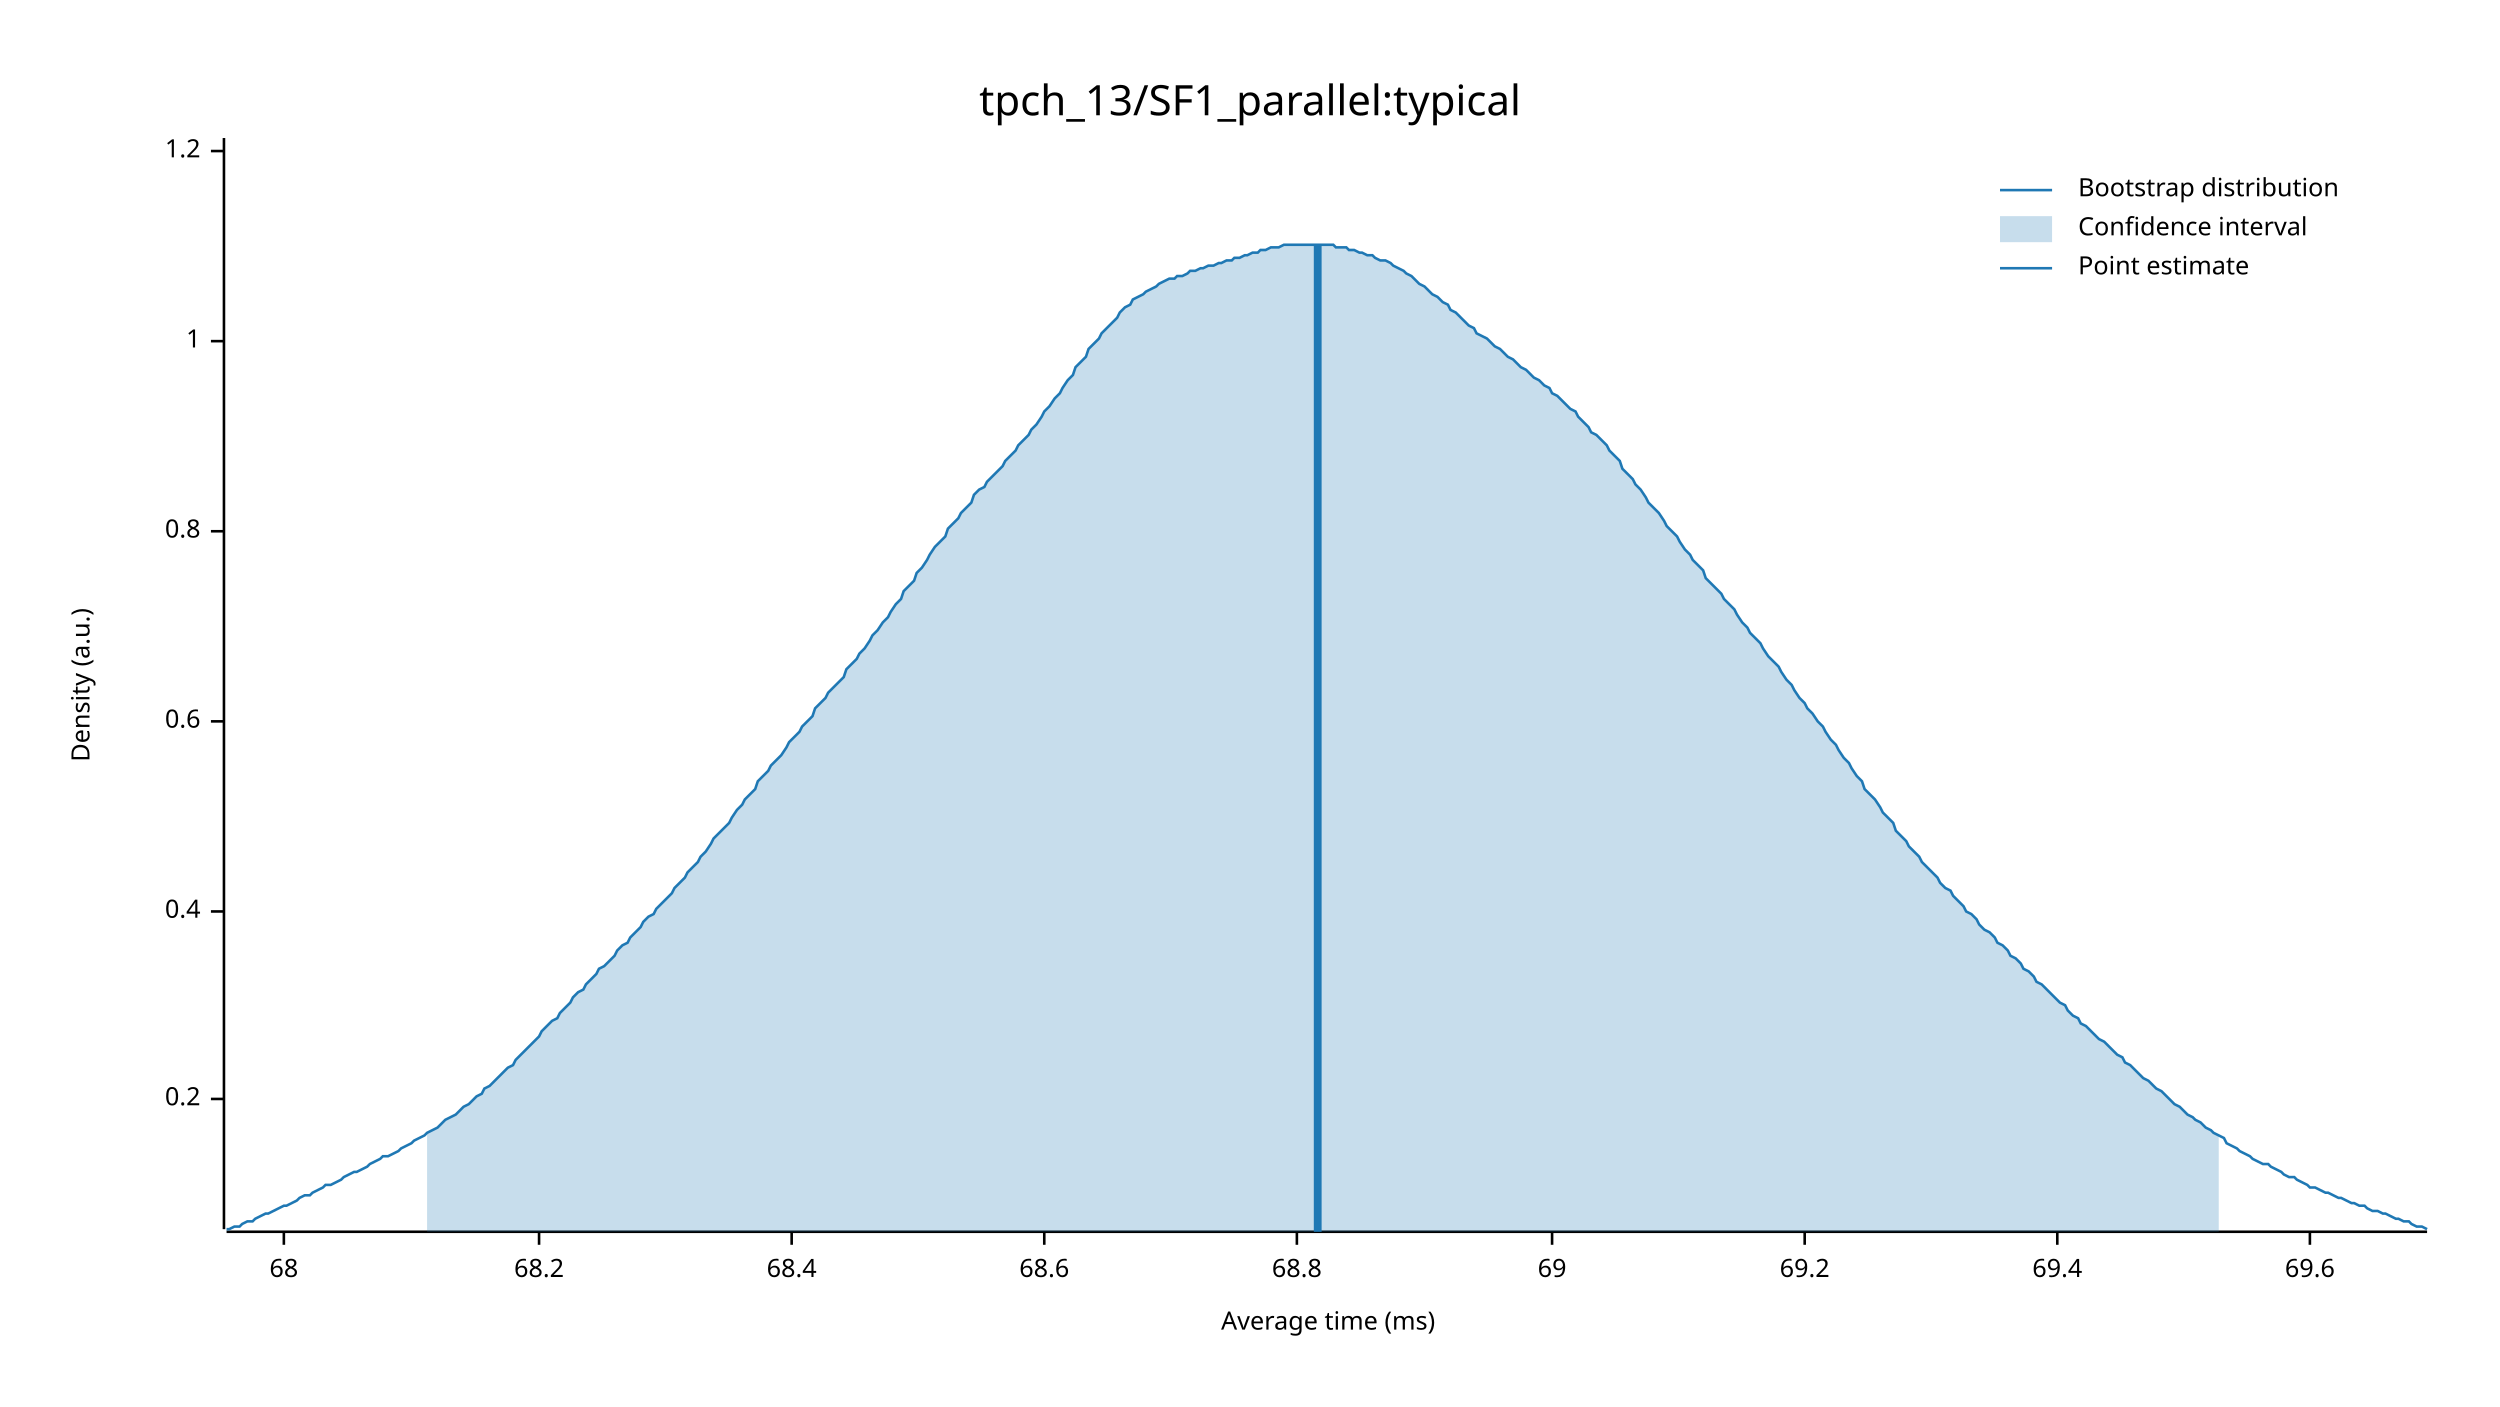
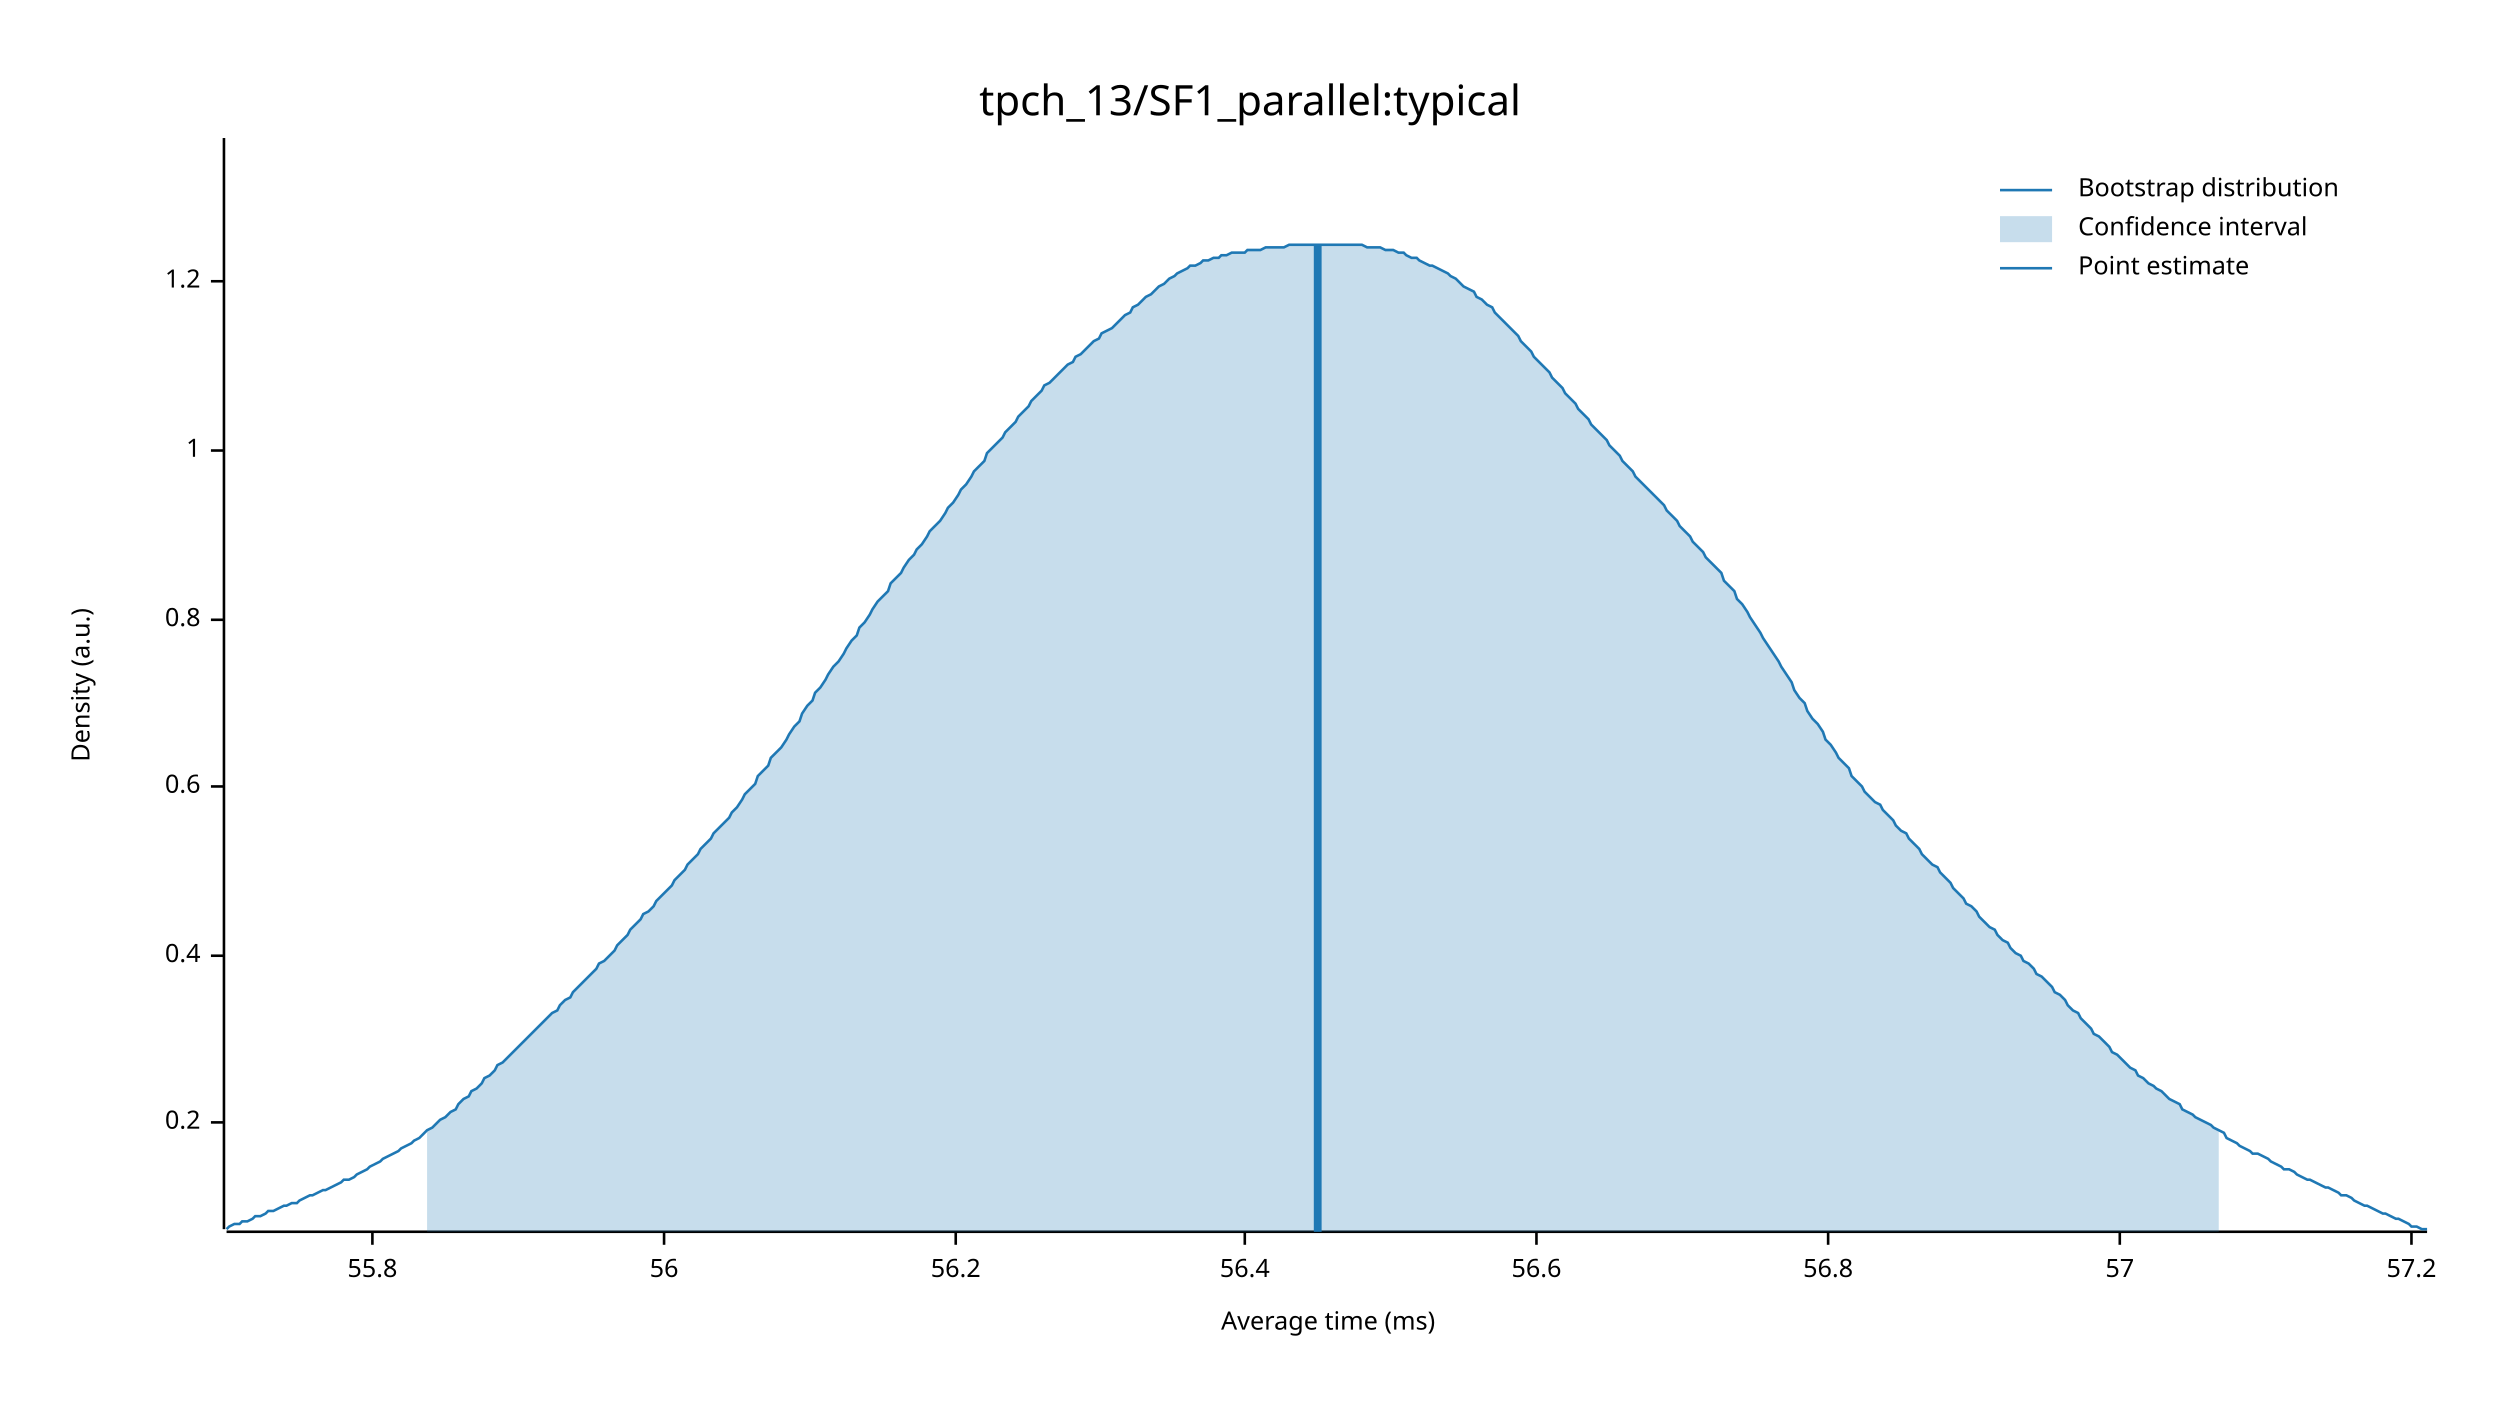
<svg xmlns="http://www.w3.org/2000/svg" width="960" height="540" viewBox="0 0 960 540">
  <text x="480" y="32" dy="0.76em" text-anchor="middle" font-family="sans-serif" font-size="16.129" opacity="1" fill="#000000">
tpch_13/SF1_parallel:typical
</text>
  <text x="27" y="263" dy="0.76em" text-anchor="middle" font-family="sans-serif" font-size="9.677" opacity="1" fill="#000000" transform="rotate(270, 27, 263)">
Density (a.u.)
</text>
  <text x="510" y="513" dy="-0.5ex" text-anchor="middle" font-family="sans-serif" font-size="9.677" opacity="1" fill="#000000">
Average time (ms)
</text>
  <polyline fill="none" opacity="1" stroke="#000000" stroke-width="1" points="86,53 86,472 " />
-   <text x="77" y="422" dy="0.5ex" text-anchor="end" font-family="sans-serif" font-size="9.677" opacity="1" fill="#000000">
+   <text x="77" y="431" dy="0.5ex" text-anchor="end" font-family="sans-serif" font-size="9.677" opacity="1" fill="#000000">
0.2
</text>
-   <polyline fill="none" opacity="1" stroke="#000000" stroke-width="1" points="81,422 86,422 " />
-   <text x="77" y="350" dy="0.5ex" text-anchor="end" font-family="sans-serif" font-size="9.677" opacity="1" fill="#000000">
+   <polyline fill="none" opacity="1" stroke="#000000" stroke-width="1" points="81,431 86,431 " />
+   <text x="77" y="367" dy="0.5ex" text-anchor="end" font-family="sans-serif" font-size="9.677" opacity="1" fill="#000000">
0.4
</text>
-   <polyline fill="none" opacity="1" stroke="#000000" stroke-width="1" points="81,350 86,350 " />
-   <text x="77" y="277" dy="0.5ex" text-anchor="end" font-family="sans-serif" font-size="9.677" opacity="1" fill="#000000">
+   <polyline fill="none" opacity="1" stroke="#000000" stroke-width="1" points="81,367 86,367 " />
+   <text x="77" y="302" dy="0.5ex" text-anchor="end" font-family="sans-serif" font-size="9.677" opacity="1" fill="#000000">
0.6
</text>
-   <polyline fill="none" opacity="1" stroke="#000000" stroke-width="1" points="81,277 86,277 " />
-   <text x="77" y="204" dy="0.5ex" text-anchor="end" font-family="sans-serif" font-size="9.677" opacity="1" fill="#000000">
+   <polyline fill="none" opacity="1" stroke="#000000" stroke-width="1" points="81,302 86,302 " />
+   <text x="77" y="238" dy="0.5ex" text-anchor="end" font-family="sans-serif" font-size="9.677" opacity="1" fill="#000000">
0.8
</text>
-   <polyline fill="none" opacity="1" stroke="#000000" stroke-width="1" points="81,204 86,204 " />
-   <text x="77" y="131" dy="0.5ex" text-anchor="end" font-family="sans-serif" font-size="9.677" opacity="1" fill="#000000">
+   <polyline fill="none" opacity="1" stroke="#000000" stroke-width="1" points="81,238 86,238 " />
+   <text x="77" y="173" dy="0.5ex" text-anchor="end" font-family="sans-serif" font-size="9.677" opacity="1" fill="#000000">
1
</text>
-   <polyline fill="none" opacity="1" stroke="#000000" stroke-width="1" points="81,131 86,131 " />
-   <text x="77" y="58" dy="0.5ex" text-anchor="end" font-family="sans-serif" font-size="9.677" opacity="1" fill="#000000">
+   <polyline fill="none" opacity="1" stroke="#000000" stroke-width="1" points="81,173 86,173 " />
+   <text x="77" y="108" dy="0.5ex" text-anchor="end" font-family="sans-serif" font-size="9.677" opacity="1" fill="#000000">
1.2
</text>
-   <polyline fill="none" opacity="1" stroke="#000000" stroke-width="1" points="81,58 86,58 " />
+   <polyline fill="none" opacity="1" stroke="#000000" stroke-width="1" points="81,108 86,108 " />
  <polyline fill="none" opacity="1" stroke="#000000" stroke-width="1" points="87,473 932,473 " />
-   <text x="109" y="483" dy="0.76em" text-anchor="middle" font-family="sans-serif" font-size="9.677" opacity="1" fill="#000000">
- 68
+   <text x="143" y="483" dy="0.76em" text-anchor="middle" font-family="sans-serif" font-size="9.677" opacity="1" fill="#000000">
+ 55.8
</text>
-   <polyline fill="none" opacity="1" stroke="#000000" stroke-width="1" points="109,473 109,478 " />
-   <text x="207" y="483" dy="0.76em" text-anchor="middle" font-family="sans-serif" font-size="9.677" opacity="1" fill="#000000">
- 68.2
+   <polyline fill="none" opacity="1" stroke="#000000" stroke-width="1" points="143,473 143,478 " />
+   <text x="255" y="483" dy="0.76em" text-anchor="middle" font-family="sans-serif" font-size="9.677" opacity="1" fill="#000000">
+ 56
</text>
-   <polyline fill="none" opacity="1" stroke="#000000" stroke-width="1" points="207,473 207,478 " />
-   <text x="304" y="483" dy="0.76em" text-anchor="middle" font-family="sans-serif" font-size="9.677" opacity="1" fill="#000000">
- 68.4
+   <polyline fill="none" opacity="1" stroke="#000000" stroke-width="1" points="255,473 255,478 " />
+   <text x="367" y="483" dy="0.76em" text-anchor="middle" font-family="sans-serif" font-size="9.677" opacity="1" fill="#000000">
+ 56.2
</text>
-   <polyline fill="none" opacity="1" stroke="#000000" stroke-width="1" points="304,473 304,478 " />
-   <text x="401" y="483" dy="0.76em" text-anchor="middle" font-family="sans-serif" font-size="9.677" opacity="1" fill="#000000">
- 68.6
+   <polyline fill="none" opacity="1" stroke="#000000" stroke-width="1" points="367,473 367,478 " />
+   <text x="478" y="483" dy="0.76em" text-anchor="middle" font-family="sans-serif" font-size="9.677" opacity="1" fill="#000000">
+ 56.4
</text>
-   <polyline fill="none" opacity="1" stroke="#000000" stroke-width="1" points="401,473 401,478 " />
-   <text x="498" y="483" dy="0.76em" text-anchor="middle" font-family="sans-serif" font-size="9.677" opacity="1" fill="#000000">
- 68.8
+   <polyline fill="none" opacity="1" stroke="#000000" stroke-width="1" points="478,473 478,478 " />
+   <text x="590" y="483" dy="0.76em" text-anchor="middle" font-family="sans-serif" font-size="9.677" opacity="1" fill="#000000">
+ 56.6
</text>
-   <polyline fill="none" opacity="1" stroke="#000000" stroke-width="1" points="498,473 498,478 " />
-   <text x="596" y="483" dy="0.76em" text-anchor="middle" font-family="sans-serif" font-size="9.677" opacity="1" fill="#000000">
- 69
+   <polyline fill="none" opacity="1" stroke="#000000" stroke-width="1" points="590,473 590,478 " />
+   <text x="702" y="483" dy="0.76em" text-anchor="middle" font-family="sans-serif" font-size="9.677" opacity="1" fill="#000000">
+ 56.8
</text>
-   <polyline fill="none" opacity="1" stroke="#000000" stroke-width="1" points="596,473 596,478 " />
-   <text x="693" y="483" dy="0.76em" text-anchor="middle" font-family="sans-serif" font-size="9.677" opacity="1" fill="#000000">
- 69.2
+   <polyline fill="none" opacity="1" stroke="#000000" stroke-width="1" points="702,473 702,478 " />
+   <text x="814" y="483" dy="0.76em" text-anchor="middle" font-family="sans-serif" font-size="9.677" opacity="1" fill="#000000">
+ 57
</text>
-   <polyline fill="none" opacity="1" stroke="#000000" stroke-width="1" points="693,473 693,478 " />
-   <text x="790" y="483" dy="0.76em" text-anchor="middle" font-family="sans-serif" font-size="9.677" opacity="1" fill="#000000">
- 69.4
+   <polyline fill="none" opacity="1" stroke="#000000" stroke-width="1" points="814,473 814,478 " />
+   <text x="926" y="483" dy="0.76em" text-anchor="middle" font-family="sans-serif" font-size="9.677" opacity="1" fill="#000000">
+ 57.2
</text>
-   <polyline fill="none" opacity="1" stroke="#000000" stroke-width="1" points="790,473 790,478 " />
-   <text x="887" y="483" dy="0.76em" text-anchor="middle" font-family="sans-serif" font-size="9.677" opacity="1" fill="#000000">
- 69.6
- </text>
-   <polyline fill="none" opacity="1" stroke="#000000" stroke-width="1" points="887,473 887,478 " />
-   <polyline fill="none" opacity="1" stroke="#1F78B4" stroke-width="1" points="87,472 88,472 90,471 92,471 93,470 95,469 97,469 98,468 100,467 102,466 103,466 105,465 107,464 109,463 110,463 112,462 114,461 115,460 117,459 119,459 120,458 122,457 124,456 125,455 127,455 129,454 131,453 132,452 134,451 136,450 137,450 139,449 141,448 142,447 144,446 146,445 147,444 149,444 151,443 153,442 154,441 156,440 158,439 159,438 161,437 163,436 164,435 166,434 168,433 169,432 171,430 173,429 175,428 176,427 178,425 180,424 181,423 183,421 185,420 186,418 188,417 190,415 191,414 193,412 195,410 197,409 198,407 200,405 202,403 203,402 205,400 207,398 208,396 210,394 212,392 214,391 215,389 217,387 219,385 220,383 222,381 224,380 225,378 227,376 229,374 230,372 232,371 234,369 236,367 237,365 239,363 241,362 242,360 244,358 246,356 247,354 249,352 251,351 252,349 254,347 256,345 258,343 259,341 261,339 263,337 264,335 266,333 268,331 269,329 271,327 273,324 274,322 276,320 278,318 280,316 281,314 283,311 285,309 286,307 288,305 290,303 291,300 293,298 295,296 296,294 298,292 300,290 302,287 303,285 305,283 307,281 308,279 310,277 312,275 313,272 315,270 317,268 318,266 320,264 322,262 324,260 325,257 327,255 329,253 330,251 332,249 334,246 335,244 337,242 339,239 341,237 342,235 344,232 346,230 347,227 349,225 351,223 352,220 354,218 356,215 357,213 359,210 361,208 363,206 364,203 366,201 368,199 369,197 371,195 373,193 374,190 376,188 378,187 379,185 381,183 383,181 385,179 386,177 388,175 390,173 391,171 393,169 395,167 396,165 398,163 400,160 401,158 403,156 405,153 407,151 408,149 410,146 412,144 413,141 415,139 417,137 418,134 420,132 422,130 423,128 425,126 427,124 429,122 430,120 432,118 434,117 435,115 437,114 439,113 440,112 442,111 444,110 445,109 447,108 449,107 451,107 452,106 454,106 456,105 457,104 459,104 461,103 462,103 464,102 466,102 468,101 469,101 471,100 473,100 474,99 476,99 478,98 479,98 481,97 483,97 484,96 486,96 488,95 490,95 491,95 493,94 495,94 496,94 498,94 500,94 501,94 503,94 505,94 506,94 508,94 510,94 512,94 513,95 515,95 517,95 518,96 520,96 522,97 523,97 525,98 527,98 528,99 530,100 532,100 534,101 535,102 537,103 539,104 540,105 542,106 544,108 545,109 547,110 549,112 550,113 552,114 554,116 556,117 557,119 559,120 561,122 562,123 564,125 566,126 567,128 569,129 571,130 573,132 574,133 576,134 578,136 579,137 581,138 583,140 584,141 586,142 588,144 589,145 591,146 593,148 595,149 596,151 598,152 600,154 601,155 603,157 605,158 606,160 608,162 610,164 611,166 613,167 615,169 617,171 618,173 620,175 622,177 623,180 625,182 627,184 628,186 630,188 632,191 633,193 635,195 637,197 639,200 640,202 642,204 644,206 645,208 647,211 649,213 650,215 652,217 654,219 655,222 657,224 659,226 661,228 662,230 664,232 666,234 667,236 669,239 671,241 672,243 674,245 676,247 677,249 679,252 681,254 683,256 684,258 686,261 688,263 689,265 691,268 693,270 694,272 696,274 698,277 700,279 701,281 703,284 705,286 706,288 708,291 710,293 711,295 713,298 715,300 716,303 718,305 720,307 722,310 723,312 725,314 727,316 728,319 730,321 732,323 733,325 735,327 737,329 738,331 740,333 742,335 744,337 745,339 747,341 749,342 750,344 752,346 754,348 755,350 757,351 759,353 760,355 762,357 764,358 766,360 767,362 769,363 771,365 772,367 774,368 776,370 777,372 779,373 781,375 782,377 784,378 786,380 788,382 789,383 791,385 793,386 794,388 796,390 798,391 799,393 801,394 803,396 804,397 806,399 808,400 810,402 811,403 813,405 815,406 816,408 818,409 820,411 821,412 823,414 825,415 827,417 828,418 830,419 832,421 833,422 835,424 837,425 838,426 840,428 842,429 843,430 845,431 847,433 849,434 850,435 852,436 854,437 855,439 857,440 859,441 860,442 862,443 864,444 865,445 867,446 869,447 871,447 872,448 874,449 876,450 877,451 879,452 881,452 882,453 884,454 886,455 887,456 889,456 891,457 893,458 894,458 896,459 898,460 899,460 901,461 903,462 904,462 906,463 908,463 909,464 911,465 913,465 915,466 916,466 918,467 920,468 921,468 923,469 925,469 926,470 928,471 930,471 932,472 " />
-   <polygon opacity="0.25" fill="#1F78B4" points="164,435 166,434 168,433 169,432 171,430 173,429 175,428 176,427 178,425 180,424 181,423 183,421 185,420 186,418 188,417 190,415 191,414 193,412 195,410 197,409 198,407 200,405 202,403 203,402 205,400 207,398 208,396 210,394 212,392 214,391 215,389 217,387 219,385 220,383 222,381 224,380 225,378 227,376 229,374 230,372 232,371 234,369 236,367 237,365 239,363 241,362 242,360 244,358 246,356 247,354 249,352 251,351 252,349 254,347 256,345 258,343 259,341 261,339 263,337 264,335 266,333 268,331 269,329 271,327 273,324 274,322 276,320 278,318 280,316 281,314 283,311 285,309 286,307 288,305 290,303 291,300 293,298 295,296 296,294 298,292 300,290 302,287 303,285 305,283 307,281 308,279 310,277 312,275 313,272 315,270 317,268 318,266 320,264 322,262 324,260 325,257 327,255 329,253 330,251 332,249 334,246 335,244 337,242 339,239 341,237 342,235 344,232 346,230 347,227 349,225 351,223 352,220 354,218 356,215 357,213 359,210 361,208 363,206 364,203 366,201 368,199 369,197 371,195 373,193 374,190 376,188 378,187 379,185 381,183 383,181 385,179 386,177 388,175 390,173 391,171 393,169 395,167 396,165 398,163 400,160 401,158 403,156 405,153 407,151 408,149 410,146 412,144 413,141 415,139 417,137 418,134 420,132 422,130 423,128 425,126 427,124 429,122 430,120 432,118 434,117 435,115 437,114 439,113 440,112 442,111 444,110 445,109 447,108 449,107 451,107 452,106 454,106 456,105 457,104 459,104 461,103 462,103 464,102 466,102 468,101 469,101 471,100 473,100 474,99 476,99 478,98 479,98 481,97 483,97 484,96 486,96 488,95 490,95 491,95 493,94 495,94 496,94 498,94 500,94 501,94 503,94 505,94 506,94 508,94 510,94 512,94 513,95 515,95 517,95 518,96 520,96 522,97 523,97 525,98 527,98 528,99 530,100 532,100 534,101 535,102 537,103 539,104 540,105 542,106 544,108 545,109 547,110 549,112 550,113 552,114 554,116 556,117 557,119 559,120 561,122 562,123 564,125 566,126 567,128 569,129 571,130 573,132 574,133 576,134 578,136 579,137 581,138 583,140 584,141 586,142 588,144 589,145 591,146 593,148 595,149 596,151 598,152 600,154 601,155 603,157 605,158 606,160 608,162 610,164 611,166 613,167 615,169 617,171 618,173 620,175 622,177 623,180 625,182 627,184 628,186 630,188 632,191 633,193 635,195 637,197 639,200 640,202 642,204 644,206 645,208 647,211 649,213 650,215 652,217 654,219 655,222 657,224 659,226 661,228 662,230 664,232 666,234 667,236 669,239 671,241 672,243 674,245 676,247 677,249 679,252 681,254 683,256 684,258 686,261 688,263 689,265 691,268 693,270 694,272 696,274 698,277 700,279 701,281 703,284 705,286 706,288 708,291 710,293 711,295 713,298 715,300 716,303 718,305 720,307 722,310 723,312 725,314 727,316 728,319 730,321 732,323 733,325 735,327 737,329 738,331 740,333 742,335 744,337 745,339 747,341 749,342 750,344 752,346 754,348 755,350 757,351 759,353 760,355 762,357 764,358 766,360 767,362 769,363 771,365 772,367 774,368 776,370 777,372 779,373 781,375 782,377 784,378 786,380 788,382 789,383 791,385 793,386 794,388 796,390 798,391 799,393 801,394 803,396 804,397 806,399 808,400 810,402 811,403 813,405 815,406 816,408 818,409 820,411 821,412 823,414 825,415 827,417 828,418 830,419 832,421 833,422 835,424 837,425 838,426 840,428 842,429 843,430 845,431 847,433 849,434 850,435 852,436 852,473 164,473 " />
+   <polyline fill="none" opacity="1" stroke="#000000" stroke-width="1" points="926,473 926,478 " />
+   <polyline fill="none" opacity="1" stroke="#1F78B4" stroke-width="1" points="87,472 88,471 90,470 92,470 93,469 95,469 97,468 98,467 100,467 102,466 103,465 105,465 107,464 109,463 110,463 112,462 114,462 115,461 117,460 119,459 120,459 122,458 124,457 125,457 127,456 129,455 131,454 132,453 134,453 136,452 137,451 139,450 141,449 142,448 144,447 146,446 147,445 149,444 151,443 153,442 154,441 156,440 158,439 159,438 161,437 163,435 164,434 166,433 168,431 169,430 171,429 173,427 175,426 176,424 178,422 180,421 181,419 183,418 185,416 186,414 188,413 190,411 191,409 193,408 195,406 197,404 198,403 200,401 202,399 203,398 205,396 207,394 208,393 210,391 212,389 214,388 215,386 217,384 219,383 220,381 222,379 224,377 225,376 227,374 229,372 230,370 232,369 234,367 236,365 237,363 239,361 241,359 242,357 244,355 246,353 247,351 249,350 251,348 252,346 254,344 256,342 258,340 259,338 261,336 263,334 264,332 266,330 268,328 269,326 271,324 273,322 274,320 276,318 278,316 280,314 281,312 283,310 285,307 286,305 288,303 290,301 291,298 293,296 295,294 296,291 298,289 300,287 302,284 303,282 305,279 307,277 308,274 310,271 312,269 313,266 315,264 317,261 318,259 320,256 322,254 324,251 325,249 327,246 329,244 330,241 332,239 334,236 335,234 337,231 339,229 341,227 342,224 344,222 346,220 347,218 349,215 351,213 352,211 354,209 356,206 357,204 359,202 361,200 363,197 364,195 366,193 368,190 369,188 371,186 373,183 374,181 376,179 378,177 379,174 381,172 383,170 385,168 386,166 388,164 390,162 391,160 393,158 395,156 396,154 398,152 400,150 401,148 403,147 405,145 407,143 408,142 410,140 412,139 413,137 415,136 417,134 418,133 420,131 422,130 423,128 425,127 427,126 429,124 430,123 432,121 434,120 435,118 437,117 439,115 440,114 442,113 444,111 445,110 447,109 449,107 451,106 452,105 454,104 456,103 457,102 459,102 461,101 462,100 464,100 466,99 468,99 469,98 471,98 473,97 474,97 476,97 478,97 479,96 481,96 483,96 484,96 486,95 488,95 490,95 491,95 493,95 495,94 496,94 498,94 500,94 501,94 503,94 505,94 506,94 508,94 510,94 512,94 513,94 515,94 517,94 518,94 520,94 522,94 523,94 525,95 527,95 528,95 530,95 532,96 534,96 535,96 537,97 539,97 540,98 542,99 544,99 545,100 547,101 549,102 550,102 552,103 554,104 556,105 557,106 559,107 561,109 562,110 564,111 566,112 567,114 569,115 571,117 573,118 574,120 576,122 578,124 579,125 581,127 583,129 584,131 586,133 588,135 589,137 591,139 593,141 595,143 596,145 598,147 600,149 601,151 603,153 605,155 606,157 608,159 610,161 611,163 613,165 615,167 617,169 618,171 620,173 622,175 623,177 625,179 627,181 628,183 630,185 632,187 633,188 635,190 637,192 639,194 640,196 642,198 644,200 645,202 647,204 649,206 650,208 652,210 654,212 655,214 657,216 659,218 661,220 662,223 664,225 666,227 667,230 669,232 671,235 672,237 674,240 676,243 677,245 679,248 681,251 683,254 684,256 686,259 688,262 689,265 691,268 693,270 694,273 696,276 698,278 700,281 701,284 703,286 705,289 706,291 708,293 710,295 711,298 713,300 715,302 716,304 718,306 720,308 722,309 723,311 725,313 727,315 728,317 730,319 732,320 733,322 735,324 737,326 738,328 740,330 742,332 744,333 745,335 747,337 749,339 750,341 752,343 754,345 755,347 757,348 759,350 760,352 762,354 764,356 766,357 767,359 769,361 771,362 772,364 774,366 776,367 777,369 779,370 781,372 782,374 784,375 786,377 788,379 789,381 791,382 793,384 794,386 796,388 798,389 799,391 801,393 803,395 804,397 806,398 808,400 810,402 811,404 813,405 815,407 816,408 818,410 820,411 821,413 823,414 825,416 827,417 828,418 830,419 832,421 833,422 835,423 837,424 838,426 840,427 842,428 843,429 845,430 847,431 849,432 850,433 852,434 854,435 855,437 857,438 859,439 860,440 862,441 864,442 865,443 867,443 869,444 871,445 872,446 874,447 876,448 877,449 879,449 881,450 882,451 884,452 886,453 887,453 889,454 891,455 893,456 894,456 896,457 898,458 899,459 901,459 903,460 904,461 906,462 908,463 909,463 911,464 913,465 915,466 916,466 918,467 920,468 921,468 923,469 925,470 926,471 928,471 930,472 932,472 " />
+   <polygon opacity="0.25" fill="#1F78B4" points="164,434 166,433 168,431 169,430 171,429 173,427 175,426 176,424 178,422 180,421 181,419 183,418 185,416 186,414 188,413 190,411 191,409 193,408 195,406 197,404 198,403 200,401 202,399 203,398 205,396 207,394 208,393 210,391 212,389 214,388 215,386 217,384 219,383 220,381 222,379 224,377 225,376 227,374 229,372 230,370 232,369 234,367 236,365 237,363 239,361 241,359 242,357 244,355 246,353 247,351 249,350 251,348 252,346 254,344 256,342 258,340 259,338 261,336 263,334 264,332 266,330 268,328 269,326 271,324 273,322 274,320 276,318 278,316 280,314 281,312 283,310 285,307 286,305 288,303 290,301 291,298 293,296 295,294 296,291 298,289 300,287 302,284 303,282 305,279 307,277 308,274 310,271 312,269 313,266 315,264 317,261 318,259 320,256 322,254 324,251 325,249 327,246 329,244 330,241 332,239 334,236 335,234 337,231 339,229 341,227 342,224 344,222 346,220 347,218 349,215 351,213 352,211 354,209 356,206 357,204 359,202 361,200 363,197 364,195 366,193 368,190 369,188 371,186 373,183 374,181 376,179 378,177 379,174 381,172 383,170 385,168 386,166 388,164 390,162 391,160 393,158 395,156 396,154 398,152 400,150 401,148 403,147 405,145 407,143 408,142 410,140 412,139 413,137 415,136 417,134 418,133 420,131 422,130 423,128 425,127 427,126 429,124 430,123 432,121 434,120 435,118 437,117 439,115 440,114 442,113 444,111 445,110 447,109 449,107 451,106 452,105 454,104 456,103 457,102 459,102 461,101 462,100 464,100 466,99 468,99 469,98 471,98 473,97 474,97 476,97 478,97 479,96 481,96 483,96 484,96 486,95 488,95 490,95 491,95 493,95 495,94 496,94 498,94 500,94 501,94 503,94 505,94 506,94 508,94 510,94 512,94 513,94 515,94 517,94 518,94 520,94 522,94 523,94 525,95 527,95 528,95 530,95 532,96 534,96 535,96 537,97 539,97 540,98 542,99 544,99 545,100 547,101 549,102 550,102 552,103 554,104 556,105 557,106 559,107 561,109 562,110 564,111 566,112 567,114 569,115 571,117 573,118 574,120 576,122 578,124 579,125 581,127 583,129 584,131 586,133 588,135 589,137 591,139 593,141 595,143 596,145 598,147 600,149 601,151 603,153 605,155 606,157 608,159 610,161 611,163 613,165 615,167 617,169 618,171 620,173 622,175 623,177 625,179 627,181 628,183 630,185 632,187 633,188 635,190 637,192 639,194 640,196 642,198 644,200 645,202 647,204 649,206 650,208 652,210 654,212 655,214 657,216 659,218 661,220 662,223 664,225 666,227 667,230 669,232 671,235 672,237 674,240 676,243 677,245 679,248 681,251 683,254 684,256 686,259 688,262 689,265 691,268 693,270 694,273 696,276 698,278 700,281 701,284 703,286 705,289 706,291 708,293 710,295 711,298 713,300 715,302 716,304 718,306 720,308 722,309 723,311 725,313 727,315 728,317 730,319 732,320 733,322 735,324 737,326 738,328 740,330 742,332 744,333 745,335 747,337 749,339 750,341 752,343 754,345 755,347 757,348 759,350 760,352 762,354 764,356 766,357 767,359 769,361 771,362 772,364 774,366 776,367 777,369 779,370 781,372 782,374 784,375 786,377 788,379 789,381 791,382 793,384 794,386 796,388 798,389 799,391 801,393 803,395 804,397 806,398 808,400 810,402 811,404 813,405 815,407 816,408 818,410 820,411 821,413 823,414 825,416 827,417 828,418 830,419 832,421 833,422 835,423 837,424 838,426 840,427 842,428 843,429 845,430 847,431 849,432 850,433 852,434 852,473 164,473 " />
  <polyline fill="none" opacity="1" stroke="#1F78B4" stroke-width="3" points="506,473 506,94 " />
  <text x="798" y="68" dy="0.76em" text-anchor="start" font-family="sans-serif" font-size="9.677" opacity="1" fill="#000000">
Bootstrap distribution
</text>
  <text x="798" y="83" dy="0.76em" text-anchor="start" font-family="sans-serif" font-size="9.677" opacity="1" fill="#000000">
Confidence interval
</text>
  <text x="798" y="98" dy="0.76em" text-anchor="start" font-family="sans-serif" font-size="9.677" opacity="1" fill="#000000">
Point estimate
</text>
  <polyline fill="none" opacity="1" stroke="#1F78B4" stroke-width="1" points="768,73 788,73 " />
  <rect x="768" y="83" width="20" height="10" opacity="0.25" fill="#1F78B4" stroke="none" />
  <polyline fill="none" opacity="1" stroke="#1F78B4" stroke-width="1" points="768,103 788,103 " />
</svg>
